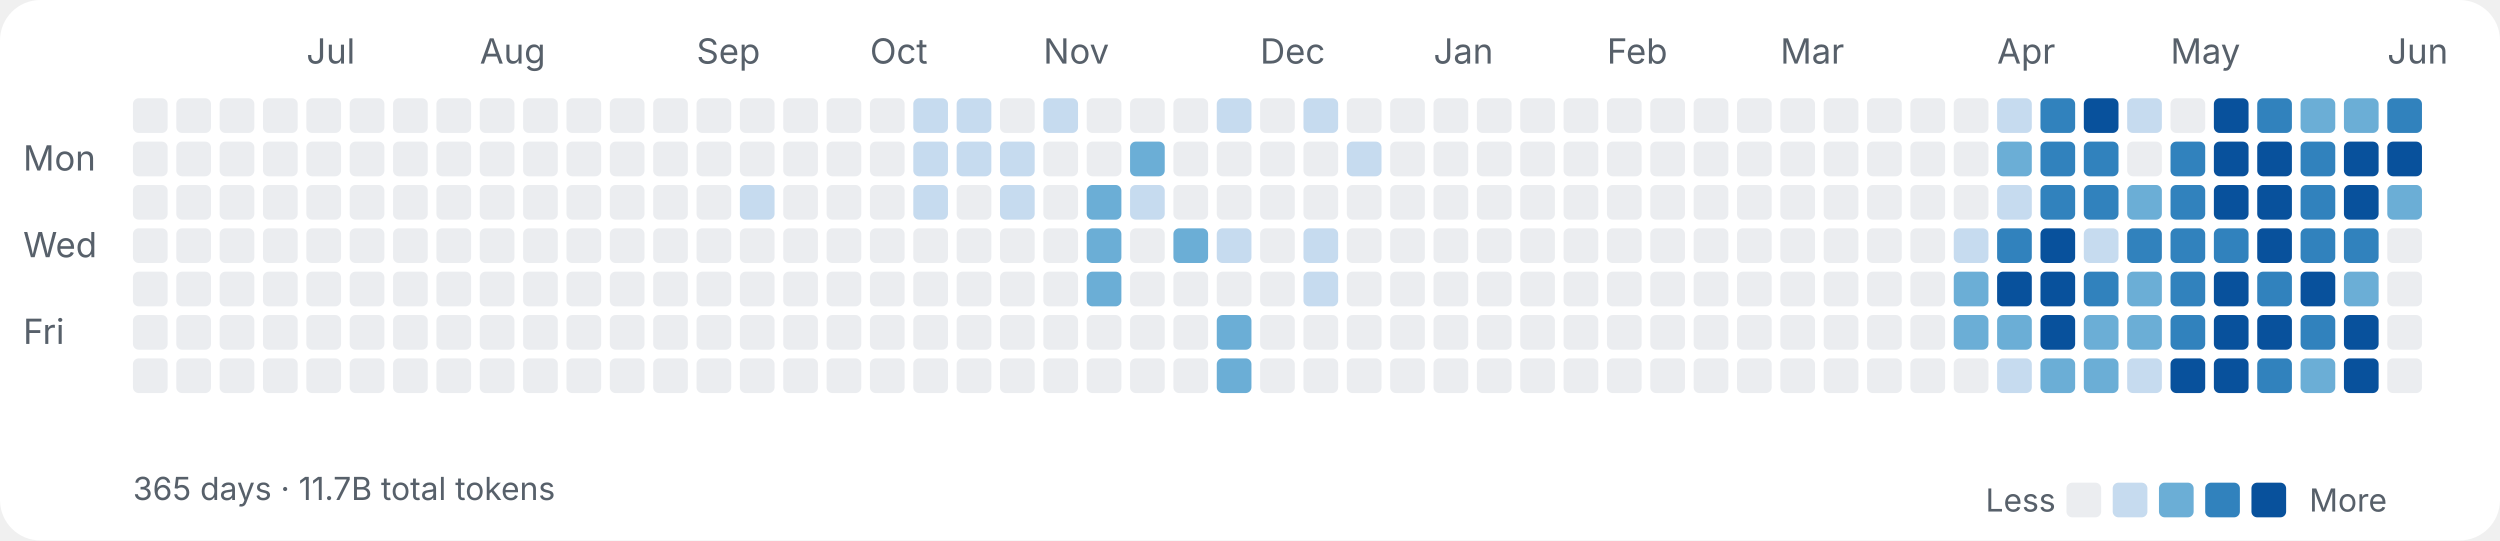
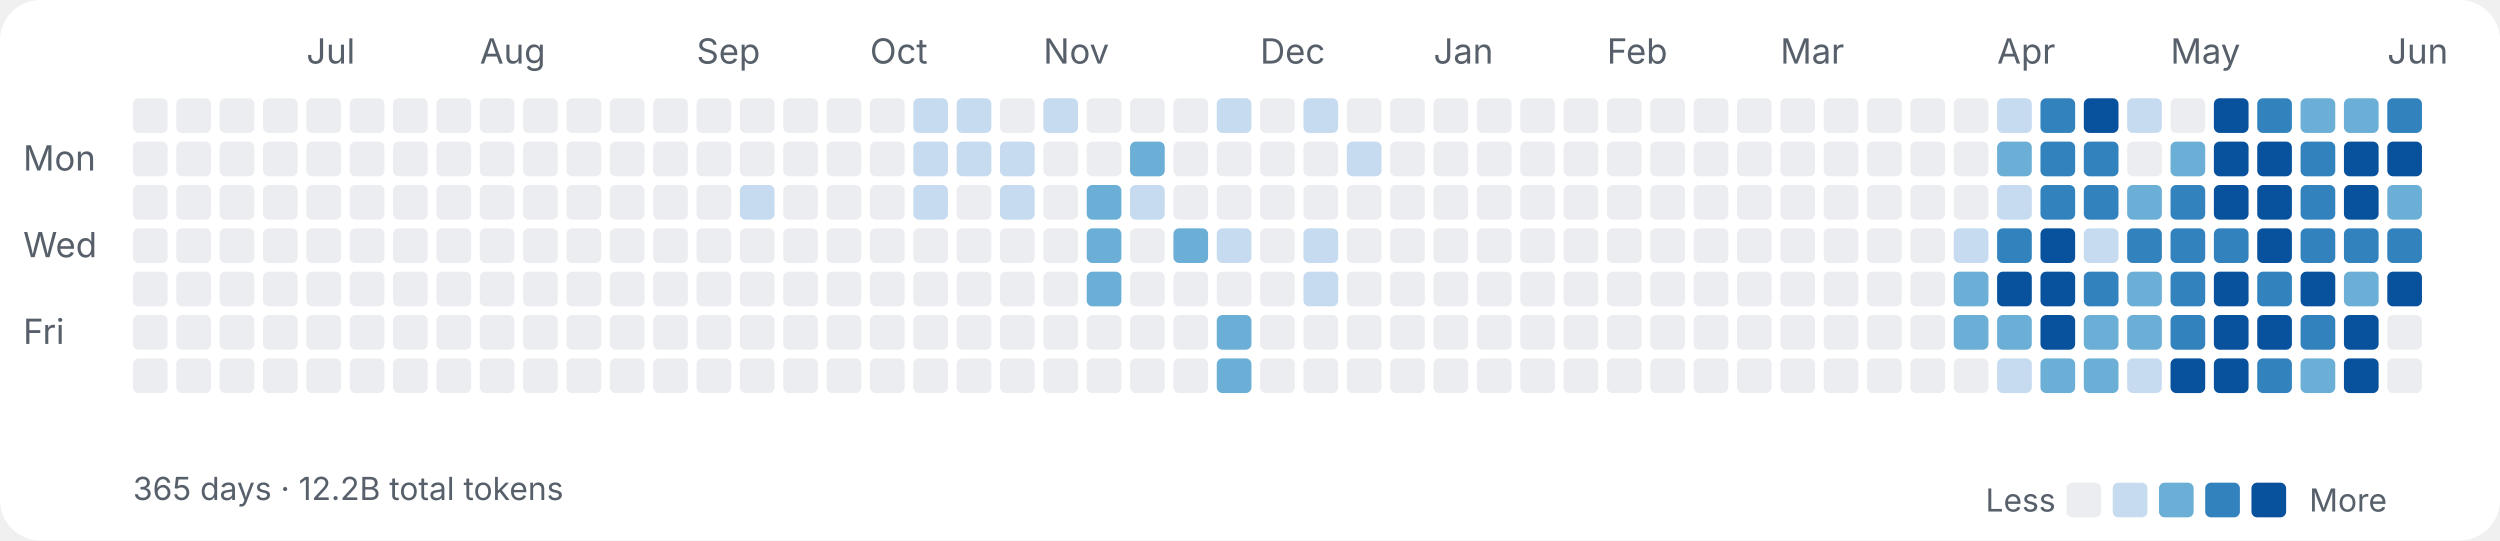
<svg xmlns="http://www.w3.org/2000/svg" width="865" height="187" viewBox="0 0 865 187" fill="none">
  <style>
.label{font:12px ui-sans-serif,system-ui,-apple-system,sans-serif;fill:#57606a}
.sub{font:11px ui-sans-serif,system-ui,-apple-system,sans-serif;fill:#57606a}
</style>
  <rect width="100%" height="100%" rx="14" fill="#ffffff" />
  <text class="label" x="8" y="59">Mon</text>
  <text class="label" x="8" y="89">Wed</text>
  <text class="label" x="8" y="119">Fri</text>
  <rect x="46" y="34" width="12" height="12" rx="2" fill="#ebedf0" />
  <rect x="46" y="49" width="12" height="12" rx="2" fill="#ebedf0" />
  <rect x="46" y="64" width="12" height="12" rx="2" fill="#ebedf0" />
  <rect x="46" y="79" width="12" height="12" rx="2" fill="#ebedf0" />
  <rect x="46" y="94" width="12" height="12" rx="2" fill="#ebedf0" />
  <rect x="46" y="109" width="12" height="12" rx="2" fill="#ebedf0" />
  <rect x="46" y="124" width="12" height="12" rx="2" fill="#ebedf0" />
  <rect x="61" y="34" width="12" height="12" rx="2" fill="#ebedf0" />
  <rect x="61" y="49" width="12" height="12" rx="2" fill="#ebedf0" />
  <rect x="61" y="64" width="12" height="12" rx="2" fill="#ebedf0" />
  <rect x="61" y="79" width="12" height="12" rx="2" fill="#ebedf0" />
  <rect x="61" y="94" width="12" height="12" rx="2" fill="#ebedf0" />
  <rect x="61" y="109" width="12" height="12" rx="2" fill="#ebedf0" />
  <rect x="61" y="124" width="12" height="12" rx="2" fill="#ebedf0" />
  <rect x="76" y="34" width="12" height="12" rx="2" fill="#ebedf0" />
  <rect x="76" y="49" width="12" height="12" rx="2" fill="#ebedf0" />
  <rect x="76" y="64" width="12" height="12" rx="2" fill="#ebedf0" />
  <rect x="76" y="79" width="12" height="12" rx="2" fill="#ebedf0" />
  <rect x="76" y="94" width="12" height="12" rx="2" fill="#ebedf0" />
  <rect x="76" y="109" width="12" height="12" rx="2" fill="#ebedf0" />
  <rect x="76" y="124" width="12" height="12" rx="2" fill="#ebedf0" />
  <rect x="91" y="34" width="12" height="12" rx="2" fill="#ebedf0" />
  <rect x="91" y="49" width="12" height="12" rx="2" fill="#ebedf0" />
  <rect x="91" y="64" width="12" height="12" rx="2" fill="#ebedf0" />
  <rect x="91" y="79" width="12" height="12" rx="2" fill="#ebedf0" />
  <rect x="91" y="94" width="12" height="12" rx="2" fill="#ebedf0" />
  <rect x="91" y="109" width="12" height="12" rx="2" fill="#ebedf0" />
  <rect x="91" y="124" width="12" height="12" rx="2" fill="#ebedf0" />
  <text class="label" x="106" y="22">Jul</text>
  <rect x="106" y="34" width="12" height="12" rx="2" fill="#ebedf0" />
  <rect x="106" y="49" width="12" height="12" rx="2" fill="#ebedf0" />
  <rect x="106" y="64" width="12" height="12" rx="2" fill="#ebedf0" />
  <rect x="106" y="79" width="12" height="12" rx="2" fill="#ebedf0" />
  <rect x="106" y="94" width="12" height="12" rx="2" fill="#ebedf0" />
  <rect x="106" y="109" width="12" height="12" rx="2" fill="#ebedf0" />
  <rect x="106" y="124" width="12" height="12" rx="2" fill="#ebedf0" />
  <rect x="121" y="34" width="12" height="12" rx="2" fill="#ebedf0" />
  <rect x="121" y="49" width="12" height="12" rx="2" fill="#ebedf0" />
  <rect x="121" y="64" width="12" height="12" rx="2" fill="#ebedf0" />
  <rect x="121" y="79" width="12" height="12" rx="2" fill="#ebedf0" />
  <rect x="121" y="94" width="12" height="12" rx="2" fill="#ebedf0" />
  <rect x="121" y="109" width="12" height="12" rx="2" fill="#ebedf0" />
  <rect x="121" y="124" width="12" height="12" rx="2" fill="#ebedf0" />
  <rect x="136" y="34" width="12" height="12" rx="2" fill="#ebedf0" />
  <rect x="136" y="49" width="12" height="12" rx="2" fill="#ebedf0" />
  <rect x="136" y="64" width="12" height="12" rx="2" fill="#ebedf0" />
  <rect x="136" y="79" width="12" height="12" rx="2" fill="#ebedf0" />
  <rect x="136" y="94" width="12" height="12" rx="2" fill="#ebedf0" />
  <rect x="136" y="109" width="12" height="12" rx="2" fill="#ebedf0" />
  <rect x="136" y="124" width="12" height="12" rx="2" fill="#ebedf0" />
  <rect x="151" y="34" width="12" height="12" rx="2" fill="#ebedf0" />
  <rect x="151" y="49" width="12" height="12" rx="2" fill="#ebedf0" />
  <rect x="151" y="64" width="12" height="12" rx="2" fill="#ebedf0" />
  <rect x="151" y="79" width="12" height="12" rx="2" fill="#ebedf0" />
  <rect x="151" y="94" width="12" height="12" rx="2" fill="#ebedf0" />
  <rect x="151" y="109" width="12" height="12" rx="2" fill="#ebedf0" />
  <rect x="151" y="124" width="12" height="12" rx="2" fill="#ebedf0" />
  <text class="label" x="166" y="22">Aug</text>
  <rect x="166" y="34" width="12" height="12" rx="2" fill="#ebedf0" />
  <rect x="166" y="49" width="12" height="12" rx="2" fill="#ebedf0" />
  <rect x="166" y="64" width="12" height="12" rx="2" fill="#ebedf0" />
  <rect x="166" y="79" width="12" height="12" rx="2" fill="#ebedf0" />
  <rect x="166" y="94" width="12" height="12" rx="2" fill="#ebedf0" />
  <rect x="166" y="109" width="12" height="12" rx="2" fill="#ebedf0" />
  <rect x="166" y="124" width="12" height="12" rx="2" fill="#ebedf0" />
  <rect x="181" y="34" width="12" height="12" rx="2" fill="#ebedf0" />
  <rect x="181" y="49" width="12" height="12" rx="2" fill="#ebedf0" />
  <rect x="181" y="64" width="12" height="12" rx="2" fill="#ebedf0" />
  <rect x="181" y="79" width="12" height="12" rx="2" fill="#ebedf0" />
  <rect x="181" y="94" width="12" height="12" rx="2" fill="#ebedf0" />
  <rect x="181" y="109" width="12" height="12" rx="2" fill="#ebedf0" />
  <rect x="181" y="124" width="12" height="12" rx="2" fill="#ebedf0" />
  <rect x="196" y="34" width="12" height="12" rx="2" fill="#ebedf0" />
  <rect x="196" y="49" width="12" height="12" rx="2" fill="#ebedf0" />
  <rect x="196" y="64" width="12" height="12" rx="2" fill="#ebedf0" />
  <rect x="196" y="79" width="12" height="12" rx="2" fill="#ebedf0" />
  <rect x="196" y="94" width="12" height="12" rx="2" fill="#ebedf0" />
  <rect x="196" y="109" width="12" height="12" rx="2" fill="#ebedf0" />
  <rect x="196" y="124" width="12" height="12" rx="2" fill="#ebedf0" />
  <rect x="211" y="34" width="12" height="12" rx="2" fill="#ebedf0" />
  <rect x="211" y="49" width="12" height="12" rx="2" fill="#ebedf0" />
  <rect x="211" y="64" width="12" height="12" rx="2" fill="#ebedf0" />
  <rect x="211" y="79" width="12" height="12" rx="2" fill="#ebedf0" />
  <rect x="211" y="94" width="12" height="12" rx="2" fill="#ebedf0" />
  <rect x="211" y="109" width="12" height="12" rx="2" fill="#ebedf0" />
  <rect x="211" y="124" width="12" height="12" rx="2" fill="#ebedf0" />
  <rect x="226" y="34" width="12" height="12" rx="2" fill="#ebedf0" />
  <rect x="226" y="49" width="12" height="12" rx="2" fill="#ebedf0" />
  <rect x="226" y="64" width="12" height="12" rx="2" fill="#ebedf0" />
  <rect x="226" y="79" width="12" height="12" rx="2" fill="#ebedf0" />
  <rect x="226" y="94" width="12" height="12" rx="2" fill="#ebedf0" />
  <rect x="226" y="109" width="12" height="12" rx="2" fill="#ebedf0" />
  <rect x="226" y="124" width="12" height="12" rx="2" fill="#ebedf0" />
  <text class="label" x="241" y="22">Sep</text>
  <rect x="241" y="34" width="12" height="12" rx="2" fill="#ebedf0" />
  <rect x="241" y="49" width="12" height="12" rx="2" fill="#ebedf0" />
  <rect x="241" y="64" width="12" height="12" rx="2" fill="#ebedf0" />
  <rect x="241" y="79" width="12" height="12" rx="2" fill="#ebedf0" />
  <rect x="241" y="94" width="12" height="12" rx="2" fill="#ebedf0" />
  <rect x="241" y="109" width="12" height="12" rx="2" fill="#ebedf0" />
  <rect x="241" y="124" width="12" height="12" rx="2" fill="#ebedf0" />
  <rect x="256" y="34" width="12" height="12" rx="2" fill="#ebedf0" />
  <rect x="256" y="49" width="12" height="12" rx="2" fill="#ebedf0" />
  <rect x="256" y="64" width="12" height="12" rx="2" fill="#c6dbef" />
  <rect x="256" y="79" width="12" height="12" rx="2" fill="#ebedf0" />
  <rect x="256" y="94" width="12" height="12" rx="2" fill="#ebedf0" />
  <rect x="256" y="109" width="12" height="12" rx="2" fill="#ebedf0" />
  <rect x="256" y="124" width="12" height="12" rx="2" fill="#ebedf0" />
  <rect x="271" y="34" width="12" height="12" rx="2" fill="#ebedf0" />
  <rect x="271" y="49" width="12" height="12" rx="2" fill="#ebedf0" />
  <rect x="271" y="64" width="12" height="12" rx="2" fill="#ebedf0" />
  <rect x="271" y="79" width="12" height="12" rx="2" fill="#ebedf0" />
  <rect x="271" y="94" width="12" height="12" rx="2" fill="#ebedf0" />
  <rect x="271" y="109" width="12" height="12" rx="2" fill="#ebedf0" />
  <rect x="271" y="124" width="12" height="12" rx="2" fill="#ebedf0" />
  <rect x="286" y="34" width="12" height="12" rx="2" fill="#ebedf0" />
  <rect x="286" y="49" width="12" height="12" rx="2" fill="#ebedf0" />
  <rect x="286" y="64" width="12" height="12" rx="2" fill="#ebedf0" />
  <rect x="286" y="79" width="12" height="12" rx="2" fill="#ebedf0" />
  <rect x="286" y="94" width="12" height="12" rx="2" fill="#ebedf0" />
  <rect x="286" y="109" width="12" height="12" rx="2" fill="#ebedf0" />
  <rect x="286" y="124" width="12" height="12" rx="2" fill="#ebedf0" />
  <text class="label" x="301" y="22">Oct</text>
  <rect x="301" y="34" width="12" height="12" rx="2" fill="#ebedf0" />
  <rect x="301" y="49" width="12" height="12" rx="2" fill="#ebedf0" />
  <rect x="301" y="64" width="12" height="12" rx="2" fill="#ebedf0" />
  <rect x="301" y="79" width="12" height="12" rx="2" fill="#ebedf0" />
  <rect x="301" y="94" width="12" height="12" rx="2" fill="#ebedf0" />
  <rect x="301" y="109" width="12" height="12" rx="2" fill="#ebedf0" />
  <rect x="301" y="124" width="12" height="12" rx="2" fill="#ebedf0" />
  <rect x="316" y="34" width="12" height="12" rx="2" fill="#c6dbef" />
  <rect x="316" y="49" width="12" height="12" rx="2" fill="#c6dbef" />
  <rect x="316" y="64" width="12" height="12" rx="2" fill="#c6dbef" />
  <rect x="316" y="79" width="12" height="12" rx="2" fill="#ebedf0" />
  <rect x="316" y="94" width="12" height="12" rx="2" fill="#ebedf0" />
  <rect x="316" y="109" width="12" height="12" rx="2" fill="#ebedf0" />
  <rect x="316" y="124" width="12" height="12" rx="2" fill="#ebedf0" />
  <rect x="331" y="34" width="12" height="12" rx="2" fill="#c6dbef" />
  <rect x="331" y="49" width="12" height="12" rx="2" fill="#c6dbef" />
  <rect x="331" y="64" width="12" height="12" rx="2" fill="#ebedf0" />
  <rect x="331" y="79" width="12" height="12" rx="2" fill="#ebedf0" />
  <rect x="331" y="94" width="12" height="12" rx="2" fill="#ebedf0" />
  <rect x="331" y="109" width="12" height="12" rx="2" fill="#ebedf0" />
  <rect x="331" y="124" width="12" height="12" rx="2" fill="#ebedf0" />
  <rect x="346" y="34" width="12" height="12" rx="2" fill="#ebedf0" />
  <rect x="346" y="49" width="12" height="12" rx="2" fill="#c6dbef" />
  <rect x="346" y="64" width="12" height="12" rx="2" fill="#c6dbef" />
  <rect x="346" y="79" width="12" height="12" rx="2" fill="#ebedf0" />
  <rect x="346" y="94" width="12" height="12" rx="2" fill="#ebedf0" />
  <rect x="346" y="109" width="12" height="12" rx="2" fill="#ebedf0" />
  <rect x="346" y="124" width="12" height="12" rx="2" fill="#ebedf0" />
  <text class="label" x="361" y="22">Nov</text>
  <rect x="361" y="34" width="12" height="12" rx="2" fill="#c6dbef" />
  <rect x="361" y="49" width="12" height="12" rx="2" fill="#ebedf0" />
  <rect x="361" y="64" width="12" height="12" rx="2" fill="#ebedf0" />
  <rect x="361" y="79" width="12" height="12" rx="2" fill="#ebedf0" />
  <rect x="361" y="94" width="12" height="12" rx="2" fill="#ebedf0" />
  <rect x="361" y="109" width="12" height="12" rx="2" fill="#ebedf0" />
  <rect x="361" y="124" width="12" height="12" rx="2" fill="#ebedf0" />
  <rect x="376" y="34" width="12" height="12" rx="2" fill="#ebedf0" />
  <rect x="376" y="49" width="12" height="12" rx="2" fill="#ebedf0" />
  <rect x="376" y="64" width="12" height="12" rx="2" fill="#6baed6" />
  <rect x="376" y="79" width="12" height="12" rx="2" fill="#6baed6" />
  <rect x="376" y="94" width="12" height="12" rx="2" fill="#6baed6" />
  <rect x="376" y="109" width="12" height="12" rx="2" fill="#ebedf0" />
  <rect x="376" y="124" width="12" height="12" rx="2" fill="#ebedf0" />
  <rect x="391" y="34" width="12" height="12" rx="2" fill="#ebedf0" />
  <rect x="391" y="49" width="12" height="12" rx="2" fill="#6baed6" />
  <rect x="391" y="64" width="12" height="12" rx="2" fill="#c6dbef" />
  <rect x="391" y="79" width="12" height="12" rx="2" fill="#ebedf0" />
  <rect x="391" y="94" width="12" height="12" rx="2" fill="#ebedf0" />
  <rect x="391" y="109" width="12" height="12" rx="2" fill="#ebedf0" />
  <rect x="391" y="124" width="12" height="12" rx="2" fill="#ebedf0" />
  <rect x="406" y="34" width="12" height="12" rx="2" fill="#ebedf0" />
  <rect x="406" y="49" width="12" height="12" rx="2" fill="#ebedf0" />
  <rect x="406" y="64" width="12" height="12" rx="2" fill="#ebedf0" />
  <rect x="406" y="79" width="12" height="12" rx="2" fill="#6baed6" />
  <rect x="406" y="94" width="12" height="12" rx="2" fill="#ebedf0" />
  <rect x="406" y="109" width="12" height="12" rx="2" fill="#ebedf0" />
  <rect x="406" y="124" width="12" height="12" rx="2" fill="#ebedf0" />
  <rect x="421" y="34" width="12" height="12" rx="2" fill="#c6dbef" />
  <rect x="421" y="49" width="12" height="12" rx="2" fill="#ebedf0" />
  <rect x="421" y="64" width="12" height="12" rx="2" fill="#ebedf0" />
  <rect x="421" y="79" width="12" height="12" rx="2" fill="#c6dbef" />
  <rect x="421" y="94" width="12" height="12" rx="2" fill="#ebedf0" />
  <rect x="421" y="109" width="12" height="12" rx="2" fill="#6baed6" />
  <rect x="421" y="124" width="12" height="12" rx="2" fill="#6baed6" />
  <text class="label" x="436" y="22">Dec</text>
  <rect x="436" y="34" width="12" height="12" rx="2" fill="#ebedf0" />
  <rect x="436" y="49" width="12" height="12" rx="2" fill="#ebedf0" />
  <rect x="436" y="64" width="12" height="12" rx="2" fill="#ebedf0" />
  <rect x="436" y="79" width="12" height="12" rx="2" fill="#ebedf0" />
  <rect x="436" y="94" width="12" height="12" rx="2" fill="#ebedf0" />
  <rect x="436" y="109" width="12" height="12" rx="2" fill="#ebedf0" />
  <rect x="436" y="124" width="12" height="12" rx="2" fill="#ebedf0" />
  <rect x="451" y="34" width="12" height="12" rx="2" fill="#c6dbef" />
  <rect x="451" y="49" width="12" height="12" rx="2" fill="#ebedf0" />
  <rect x="451" y="64" width="12" height="12" rx="2" fill="#ebedf0" />
  <rect x="451" y="79" width="12" height="12" rx="2" fill="#c6dbef" />
  <rect x="451" y="94" width="12" height="12" rx="2" fill="#c6dbef" />
  <rect x="451" y="109" width="12" height="12" rx="2" fill="#ebedf0" />
  <rect x="451" y="124" width="12" height="12" rx="2" fill="#ebedf0" />
  <rect x="466" y="34" width="12" height="12" rx="2" fill="#ebedf0" />
  <rect x="466" y="49" width="12" height="12" rx="2" fill="#c6dbef" />
  <rect x="466" y="64" width="12" height="12" rx="2" fill="#ebedf0" />
  <rect x="466" y="79" width="12" height="12" rx="2" fill="#ebedf0" />
  <rect x="466" y="94" width="12" height="12" rx="2" fill="#ebedf0" />
  <rect x="466" y="109" width="12" height="12" rx="2" fill="#ebedf0" />
  <rect x="466" y="124" width="12" height="12" rx="2" fill="#ebedf0" />
  <rect x="481" y="34" width="12" height="12" rx="2" fill="#ebedf0" />
  <rect x="481" y="49" width="12" height="12" rx="2" fill="#ebedf0" />
  <rect x="481" y="64" width="12" height="12" rx="2" fill="#ebedf0" />
  <rect x="481" y="79" width="12" height="12" rx="2" fill="#ebedf0" />
  <rect x="481" y="94" width="12" height="12" rx="2" fill="#ebedf0" />
  <rect x="481" y="109" width="12" height="12" rx="2" fill="#ebedf0" />
  <rect x="481" y="124" width="12" height="12" rx="2" fill="#ebedf0" />
  <text class="label" x="496" y="22">Jan</text>
  <rect x="496" y="34" width="12" height="12" rx="2" fill="#ebedf0" />
  <rect x="496" y="49" width="12" height="12" rx="2" fill="#ebedf0" />
  <rect x="496" y="64" width="12" height="12" rx="2" fill="#ebedf0" />
  <rect x="496" y="79" width="12" height="12" rx="2" fill="#ebedf0" />
  <rect x="496" y="94" width="12" height="12" rx="2" fill="#ebedf0" />
  <rect x="496" y="109" width="12" height="12" rx="2" fill="#ebedf0" />
  <rect x="496" y="124" width="12" height="12" rx="2" fill="#ebedf0" />
  <rect x="511" y="34" width="12" height="12" rx="2" fill="#ebedf0" />
  <rect x="511" y="49" width="12" height="12" rx="2" fill="#ebedf0" />
  <rect x="511" y="64" width="12" height="12" rx="2" fill="#ebedf0" />
  <rect x="511" y="79" width="12" height="12" rx="2" fill="#ebedf0" />
  <rect x="511" y="94" width="12" height="12" rx="2" fill="#ebedf0" />
  <rect x="511" y="109" width="12" height="12" rx="2" fill="#ebedf0" />
  <rect x="511" y="124" width="12" height="12" rx="2" fill="#ebedf0" />
  <rect x="526" y="34" width="12" height="12" rx="2" fill="#ebedf0" />
  <rect x="526" y="49" width="12" height="12" rx="2" fill="#ebedf0" />
  <rect x="526" y="64" width="12" height="12" rx="2" fill="#ebedf0" />
  <rect x="526" y="79" width="12" height="12" rx="2" fill="#ebedf0" />
  <rect x="526" y="94" width="12" height="12" rx="2" fill="#ebedf0" />
  <rect x="526" y="109" width="12" height="12" rx="2" fill="#ebedf0" />
  <rect x="526" y="124" width="12" height="12" rx="2" fill="#ebedf0" />
  <rect x="541" y="34" width="12" height="12" rx="2" fill="#ebedf0" />
  <rect x="541" y="49" width="12" height="12" rx="2" fill="#ebedf0" />
  <rect x="541" y="64" width="12" height="12" rx="2" fill="#ebedf0" />
  <rect x="541" y="79" width="12" height="12" rx="2" fill="#ebedf0" />
  <rect x="541" y="94" width="12" height="12" rx="2" fill="#ebedf0" />
  <rect x="541" y="109" width="12" height="12" rx="2" fill="#ebedf0" />
  <rect x="541" y="124" width="12" height="12" rx="2" fill="#ebedf0" />
  <text class="label" x="556" y="22">Feb</text>
  <rect x="556" y="34" width="12" height="12" rx="2" fill="#ebedf0" />
  <rect x="556" y="49" width="12" height="12" rx="2" fill="#ebedf0" />
  <rect x="556" y="64" width="12" height="12" rx="2" fill="#ebedf0" />
  <rect x="556" y="79" width="12" height="12" rx="2" fill="#ebedf0" />
  <rect x="556" y="94" width="12" height="12" rx="2" fill="#ebedf0" />
  <rect x="556" y="109" width="12" height="12" rx="2" fill="#ebedf0" />
  <rect x="556" y="124" width="12" height="12" rx="2" fill="#ebedf0" />
  <rect x="571" y="34" width="12" height="12" rx="2" fill="#ebedf0" />
  <rect x="571" y="49" width="12" height="12" rx="2" fill="#ebedf0" />
  <rect x="571" y="64" width="12" height="12" rx="2" fill="#ebedf0" />
  <rect x="571" y="79" width="12" height="12" rx="2" fill="#ebedf0" />
  <rect x="571" y="94" width="12" height="12" rx="2" fill="#ebedf0" />
  <rect x="571" y="109" width="12" height="12" rx="2" fill="#ebedf0" />
  <rect x="571" y="124" width="12" height="12" rx="2" fill="#ebedf0" />
  <rect x="586" y="34" width="12" height="12" rx="2" fill="#ebedf0" />
  <rect x="586" y="49" width="12" height="12" rx="2" fill="#ebedf0" />
  <rect x="586" y="64" width="12" height="12" rx="2" fill="#ebedf0" />
  <rect x="586" y="79" width="12" height="12" rx="2" fill="#ebedf0" />
  <rect x="586" y="94" width="12" height="12" rx="2" fill="#ebedf0" />
  <rect x="586" y="109" width="12" height="12" rx="2" fill="#ebedf0" />
  <rect x="586" y="124" width="12" height="12" rx="2" fill="#ebedf0" />
  <rect x="601" y="34" width="12" height="12" rx="2" fill="#ebedf0" />
  <rect x="601" y="49" width="12" height="12" rx="2" fill="#ebedf0" />
  <rect x="601" y="64" width="12" height="12" rx="2" fill="#ebedf0" />
  <rect x="601" y="79" width="12" height="12" rx="2" fill="#ebedf0" />
  <rect x="601" y="94" width="12" height="12" rx="2" fill="#ebedf0" />
  <rect x="601" y="109" width="12" height="12" rx="2" fill="#ebedf0" />
  <rect x="601" y="124" width="12" height="12" rx="2" fill="#ebedf0" />
  <text class="label" x="616" y="22">Mar</text>
  <rect x="616" y="34" width="12" height="12" rx="2" fill="#ebedf0" />
  <rect x="616" y="49" width="12" height="12" rx="2" fill="#ebedf0" />
  <rect x="616" y="64" width="12" height="12" rx="2" fill="#ebedf0" />
  <rect x="616" y="79" width="12" height="12" rx="2" fill="#ebedf0" />
  <rect x="616" y="94" width="12" height="12" rx="2" fill="#ebedf0" />
  <rect x="616" y="109" width="12" height="12" rx="2" fill="#ebedf0" />
  <rect x="616" y="124" width="12" height="12" rx="2" fill="#ebedf0" />
  <rect x="631" y="34" width="12" height="12" rx="2" fill="#ebedf0" />
  <rect x="631" y="49" width="12" height="12" rx="2" fill="#ebedf0" />
  <rect x="631" y="64" width="12" height="12" rx="2" fill="#ebedf0" />
  <rect x="631" y="79" width="12" height="12" rx="2" fill="#ebedf0" />
  <rect x="631" y="94" width="12" height="12" rx="2" fill="#ebedf0" />
  <rect x="631" y="109" width="12" height="12" rx="2" fill="#ebedf0" />
  <rect x="631" y="124" width="12" height="12" rx="2" fill="#ebedf0" />
  <rect x="646" y="34" width="12" height="12" rx="2" fill="#ebedf0" />
  <rect x="646" y="49" width="12" height="12" rx="2" fill="#ebedf0" />
  <rect x="646" y="64" width="12" height="12" rx="2" fill="#ebedf0" />
  <rect x="646" y="79" width="12" height="12" rx="2" fill="#ebedf0" />
  <rect x="646" y="94" width="12" height="12" rx="2" fill="#ebedf0" />
  <rect x="646" y="109" width="12" height="12" rx="2" fill="#ebedf0" />
  <rect x="646" y="124" width="12" height="12" rx="2" fill="#ebedf0" />
  <rect x="661" y="34" width="12" height="12" rx="2" fill="#ebedf0" />
  <rect x="661" y="49" width="12" height="12" rx="2" fill="#ebedf0" />
  <rect x="661" y="64" width="12" height="12" rx="2" fill="#ebedf0" />
  <rect x="661" y="79" width="12" height="12" rx="2" fill="#ebedf0" />
  <rect x="661" y="94" width="12" height="12" rx="2" fill="#ebedf0" />
  <rect x="661" y="109" width="12" height="12" rx="2" fill="#ebedf0" />
  <rect x="661" y="124" width="12" height="12" rx="2" fill="#ebedf0" />
  <rect x="676" y="34" width="12" height="12" rx="2" fill="#ebedf0" />
  <rect x="676" y="49" width="12" height="12" rx="2" fill="#ebedf0" />
  <rect x="676" y="64" width="12" height="12" rx="2" fill="#ebedf0" />
  <rect x="676" y="79" width="12" height="12" rx="2" fill="#c6dbef" />
  <rect x="676" y="94" width="12" height="12" rx="2" fill="#6baed6" />
  <rect x="676" y="109" width="12" height="12" rx="2" fill="#6baed6" />
  <rect x="676" y="124" width="12" height="12" rx="2" fill="#ebedf0" />
  <text class="label" x="691" y="22">Apr</text>
  <rect x="691" y="34" width="12" height="12" rx="2" fill="#c6dbef" />
  <rect x="691" y="49" width="12" height="12" rx="2" fill="#6baed6" />
  <rect x="691" y="64" width="12" height="12" rx="2" fill="#c6dbef" />
  <rect x="691" y="79" width="12" height="12" rx="2" fill="#3182bd" />
  <rect x="691" y="94" width="12" height="12" rx="2" fill="#08519c" />
  <rect x="691" y="109" width="12" height="12" rx="2" fill="#6baed6" />
  <rect x="691" y="124" width="12" height="12" rx="2" fill="#c6dbef" />
  <rect x="706" y="34" width="12" height="12" rx="2" fill="#3182bd" />
  <rect x="706" y="49" width="12" height="12" rx="2" fill="#3182bd" />
  <rect x="706" y="64" width="12" height="12" rx="2" fill="#3182bd" />
  <rect x="706" y="79" width="12" height="12" rx="2" fill="#08519c" />
  <rect x="706" y="94" width="12" height="12" rx="2" fill="#08519c" />
  <rect x="706" y="109" width="12" height="12" rx="2" fill="#08519c" />
  <rect x="706" y="124" width="12" height="12" rx="2" fill="#6baed6" />
  <rect x="721" y="34" width="12" height="12" rx="2" fill="#08519c" />
  <rect x="721" y="49" width="12" height="12" rx="2" fill="#3182bd" />
  <rect x="721" y="64" width="12" height="12" rx="2" fill="#3182bd" />
  <rect x="721" y="79" width="12" height="12" rx="2" fill="#c6dbef" />
  <rect x="721" y="94" width="12" height="12" rx="2" fill="#3182bd" />
  <rect x="721" y="109" width="12" height="12" rx="2" fill="#6baed6" />
  <rect x="721" y="124" width="12" height="12" rx="2" fill="#6baed6" />
  <rect x="736" y="34" width="12" height="12" rx="2" fill="#c6dbef" />
  <rect x="736" y="49" width="12" height="12" rx="2" fill="#ebedf0" />
  <rect x="736" y="64" width="12" height="12" rx="2" fill="#6baed6" />
  <rect x="736" y="79" width="12" height="12" rx="2" fill="#3182bd" />
  <rect x="736" y="94" width="12" height="12" rx="2" fill="#6baed6" />
  <rect x="736" y="109" width="12" height="12" rx="2" fill="#6baed6" />
  <rect x="736" y="124" width="12" height="12" rx="2" fill="#c6dbef" />
  <text class="label" x="751" y="22">May</text>
  <rect x="751" y="34" width="12" height="12" rx="2" fill="#ebedf0" />
-   <rect x="751" y="49" width="12" height="12" rx="2" fill="#3182bd" />
+   <rect x="751" y="49" width="12" height="12" rx="2" fill="#6baed6" />
  <rect x="751" y="64" width="12" height="12" rx="2" fill="#3182bd" />
  <rect x="751" y="79" width="12" height="12" rx="2" fill="#3182bd" />
  <rect x="751" y="94" width="12" height="12" rx="2" fill="#3182bd" />
  <rect x="751" y="109" width="12" height="12" rx="2" fill="#3182bd" />
  <rect x="751" y="124" width="12" height="12" rx="2" fill="#08519c" />
  <rect x="766" y="34" width="12" height="12" rx="2" fill="#08519c" />
  <rect x="766" y="49" width="12" height="12" rx="2" fill="#08519c" />
  <rect x="766" y="64" width="12" height="12" rx="2" fill="#08519c" />
  <rect x="766" y="79" width="12" height="12" rx="2" fill="#3182bd" />
  <rect x="766" y="94" width="12" height="12" rx="2" fill="#08519c" />
  <rect x="766" y="109" width="12" height="12" rx="2" fill="#08519c" />
  <rect x="766" y="124" width="12" height="12" rx="2" fill="#08519c" />
  <rect x="781" y="34" width="12" height="12" rx="2" fill="#3182bd" />
  <rect x="781" y="49" width="12" height="12" rx="2" fill="#08519c" />
  <rect x="781" y="64" width="12" height="12" rx="2" fill="#08519c" />
  <rect x="781" y="79" width="12" height="12" rx="2" fill="#08519c" />
  <rect x="781" y="94" width="12" height="12" rx="2" fill="#3182bd" />
  <rect x="781" y="109" width="12" height="12" rx="2" fill="#08519c" />
  <rect x="781" y="124" width="12" height="12" rx="2" fill="#3182bd" />
  <rect x="796" y="34" width="12" height="12" rx="2" fill="#6baed6" />
  <rect x="796" y="49" width="12" height="12" rx="2" fill="#3182bd" />
  <rect x="796" y="64" width="12" height="12" rx="2" fill="#3182bd" />
  <rect x="796" y="79" width="12" height="12" rx="2" fill="#3182bd" />
  <rect x="796" y="94" width="12" height="12" rx="2" fill="#08519c" />
  <rect x="796" y="109" width="12" height="12" rx="2" fill="#3182bd" />
  <rect x="796" y="124" width="12" height="12" rx="2" fill="#6baed6" />
  <rect x="811" y="34" width="12" height="12" rx="2" fill="#6baed6" />
  <rect x="811" y="49" width="12" height="12" rx="2" fill="#08519c" />
  <rect x="811" y="64" width="12" height="12" rx="2" fill="#08519c" />
  <rect x="811" y="79" width="12" height="12" rx="2" fill="#3182bd" />
  <rect x="811" y="94" width="12" height="12" rx="2" fill="#6baed6" />
  <rect x="811" y="109" width="12" height="12" rx="2" fill="#08519c" />
  <rect x="811" y="124" width="12" height="12" rx="2" fill="#08519c" />
  <text class="label" x="826" y="22">Jun</text>
  <rect x="826" y="34" width="12" height="12" rx="2" fill="#3182bd" />
  <rect x="826" y="49" width="12" height="12" rx="2" fill="#08519c" />
  <rect x="826" y="64" width="12" height="12" rx="2" fill="#6baed6" />
-   <rect x="826" y="79" width="12" height="12" rx="2" fill="#ebedf0" />
-   <rect x="826" y="94" width="12" height="12" rx="2" fill="#ebedf0" />
+   <rect x="826" y="79" width="12" height="12" rx="2" fill="#3182bd" />
+   <rect x="826" y="94" width="12" height="12" rx="2" fill="#08519c" />
  <rect x="826" y="109" width="12" height="12" rx="2" fill="#ebedf0" />
  <rect x="826" y="124" width="12" height="12" rx="2" fill="#ebedf0" />
  <text class="sub" x="687" y="177">Less</text>
  <rect x="715" y="167" width="12" height="12" rx="2" fill="#ebedf0" />
  <rect x="731" y="167" width="12" height="12" rx="2" fill="#c6dbef" />
  <rect x="747" y="167" width="12" height="12" rx="2" fill="#6baed6" />
  <rect x="763" y="167" width="12" height="12" rx="2" fill="#3182bd" />
  <rect x="779" y="167" width="12" height="12" rx="2" fill="#08519c" />
  <text class="sub" x="799" y="177">More</text>
-   <text class="sub" x="46" y="173">365 days · 11.7B total tokens</text>
+   <text class="sub" x="46" y="173">365 days · 12.2B total tokens</text>
</svg>
